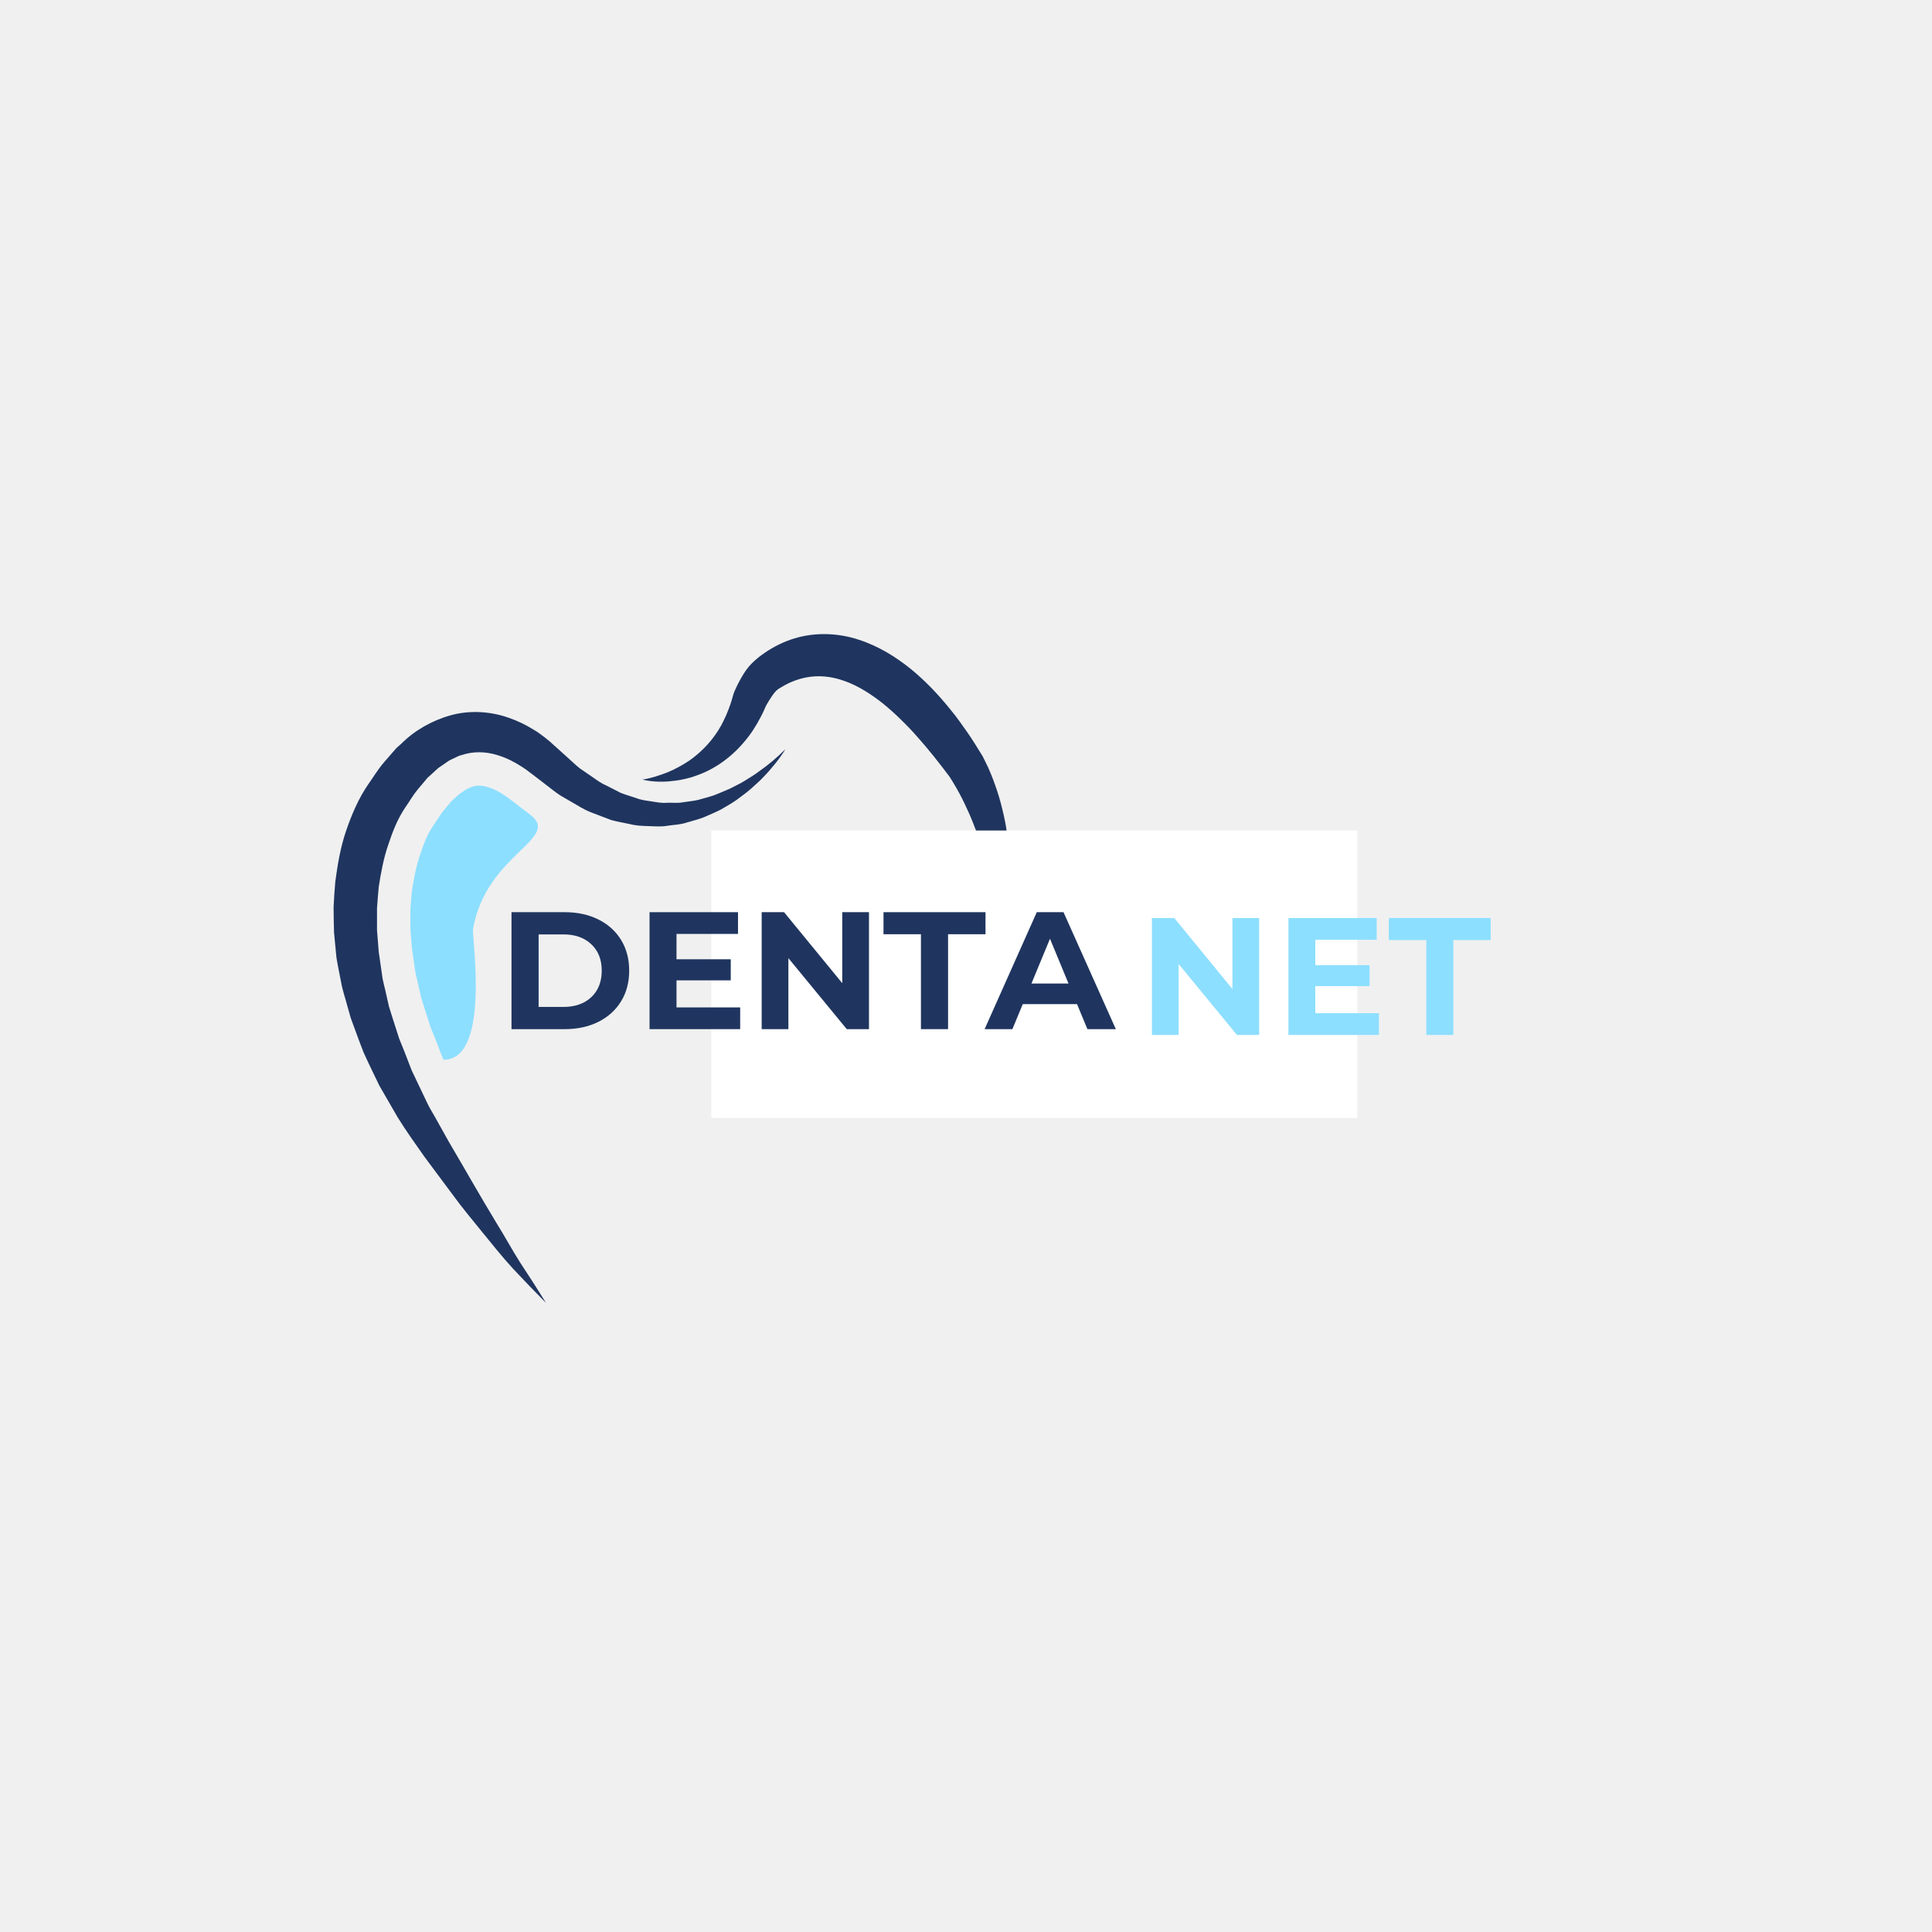
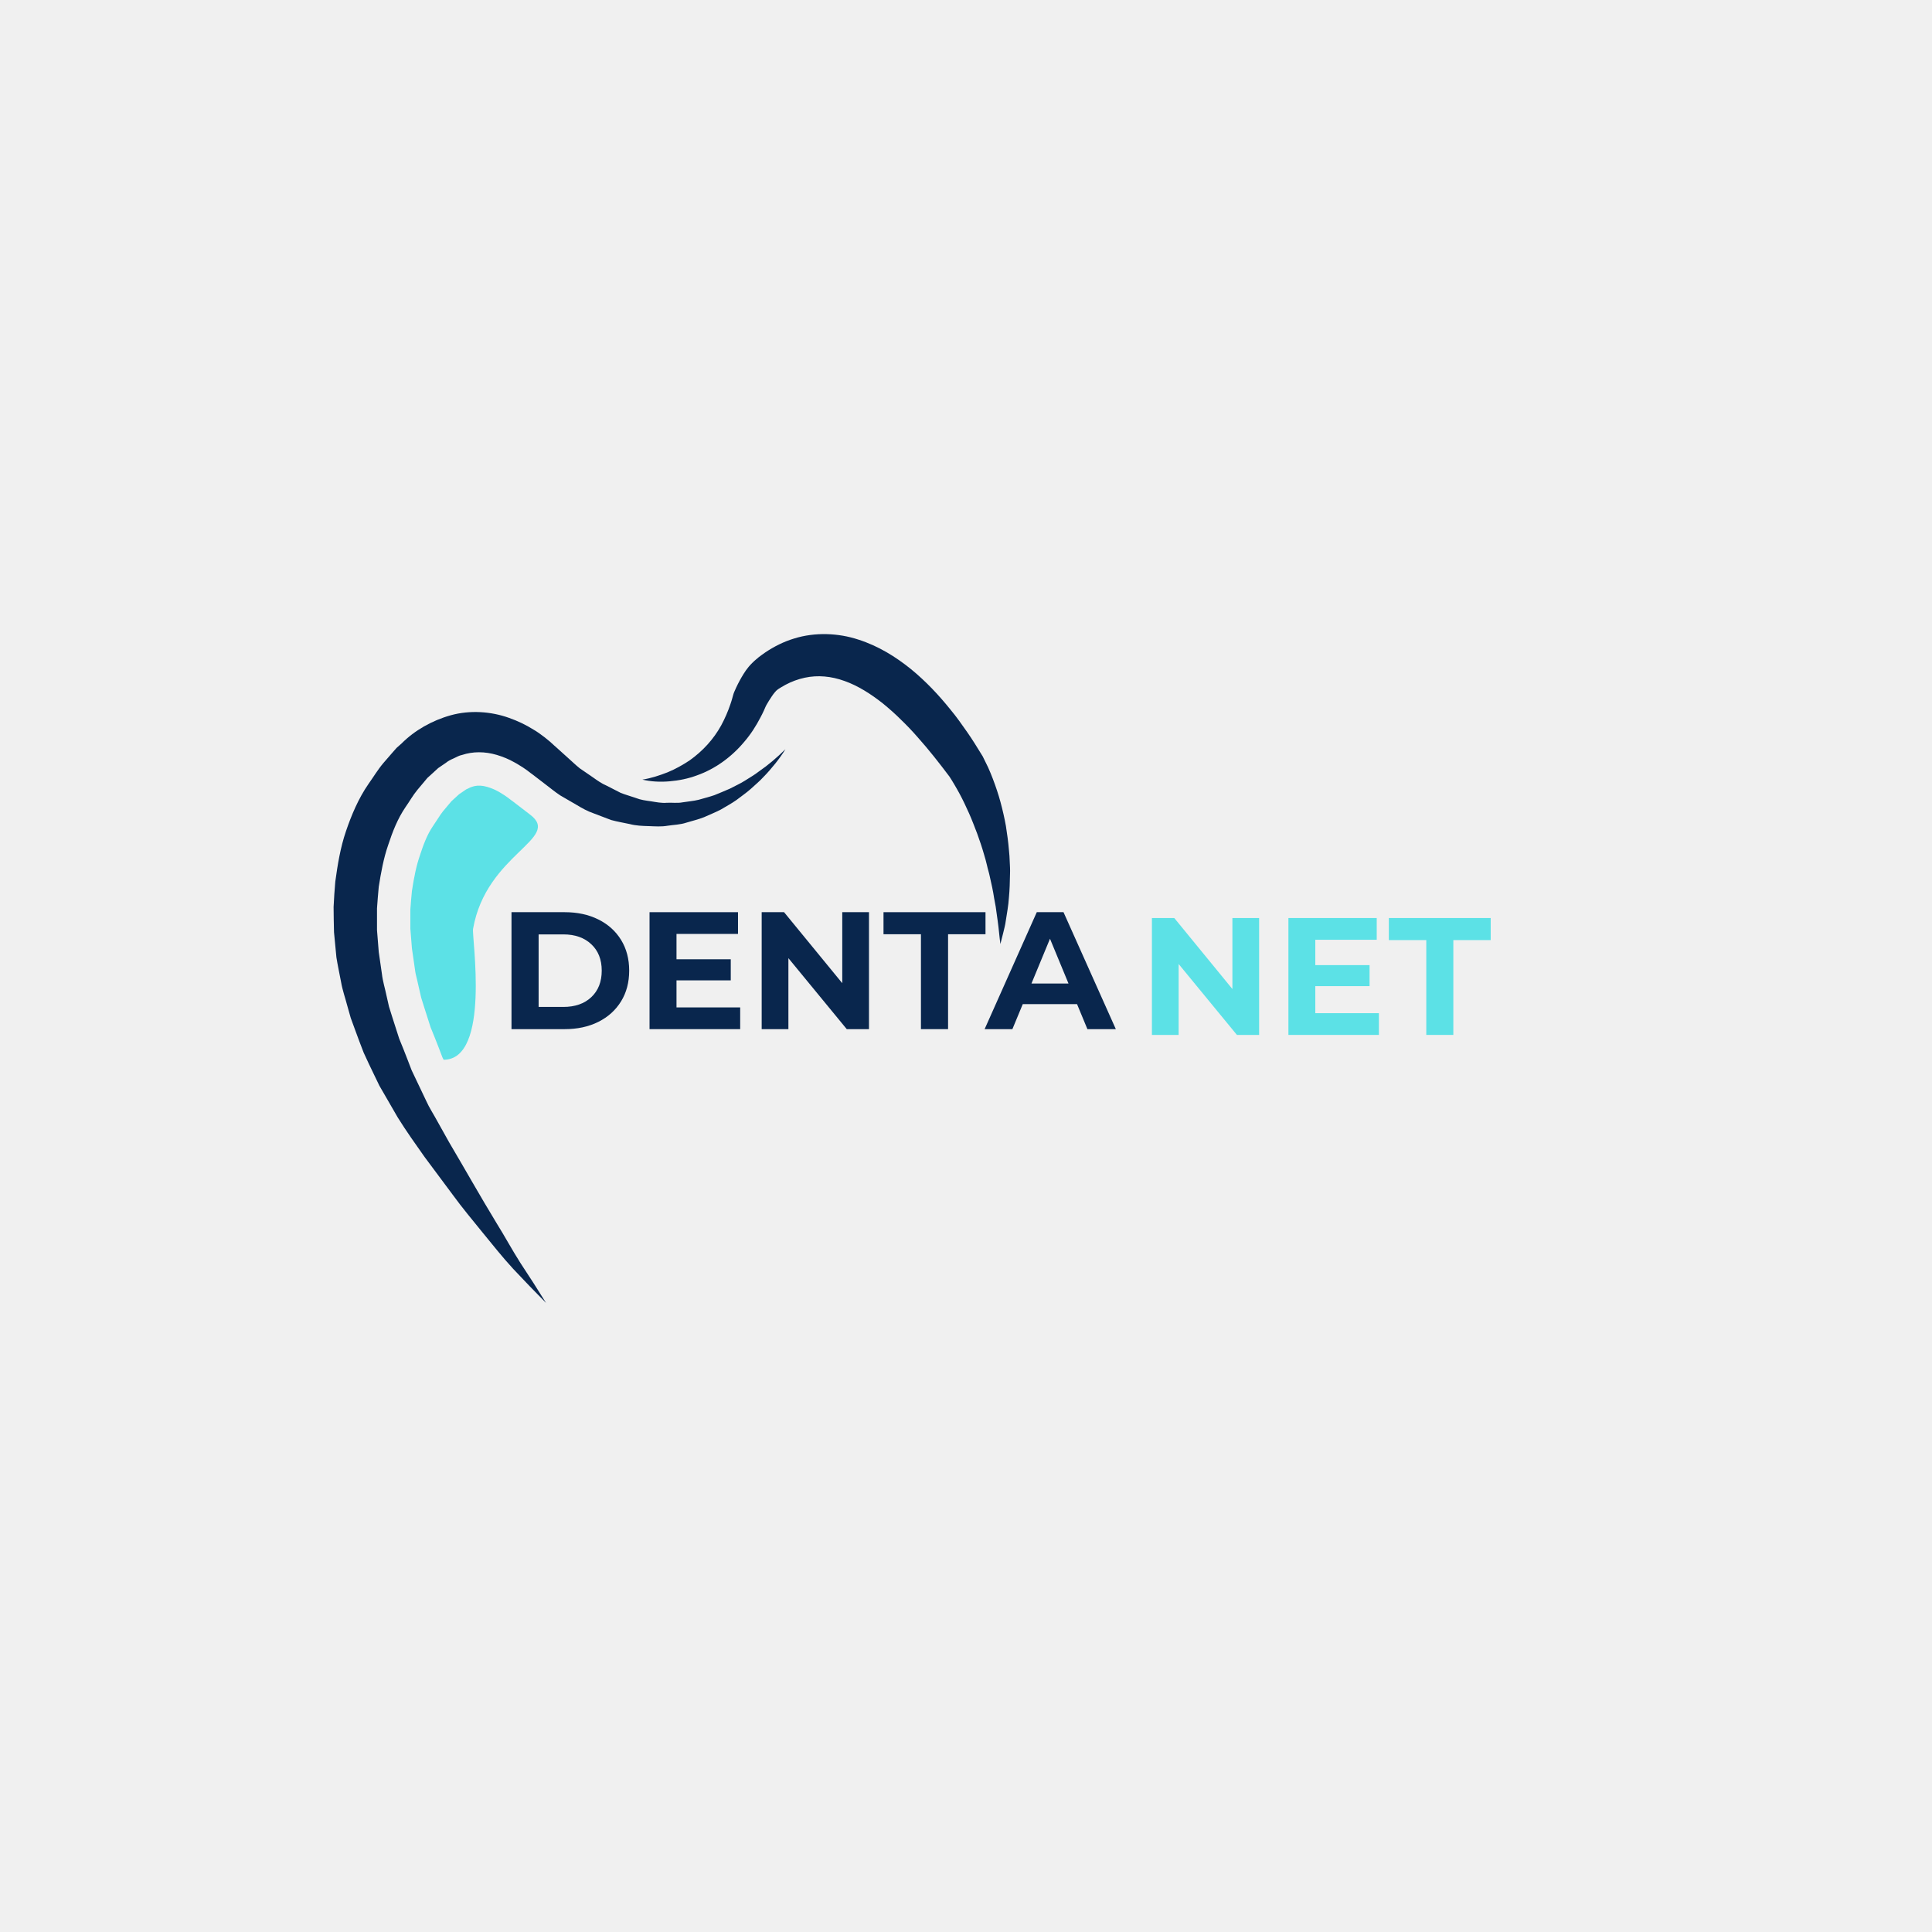
<svg xmlns="http://www.w3.org/2000/svg" width="500" zoomAndPan="magnify" viewBox="0 0 375 375" height="500" preserveAspectRatio="xMidYMid meet" version="1.0">
  <defs>
    <g />
-     <clipPath id="8317bcdddd">
+     <clipPath id="a19a917fb7">
      <path d="M 124 123 L 197 123 L 197 184 L 124 184 Z M 124 123 " clip-rule="nonzero" />
    </clipPath>
-     <clipPath id="8b5a48f8d4">
+     <clipPath id="67ac277b92">
      <path d="M 56.09 145.195 L 185.723 116.586 L 210.773 230.105 L 81.145 258.711 Z M 56.09 145.195 " clip-rule="nonzero" />
    </clipPath>
-     <clipPath id="6f1009664b">
+     <clipPath id="99de9e13be">
      <path d="M 56.09 145.195 L 185.723 116.586 L 210.773 230.105 L 81.145 258.711 Z M 56.09 145.195 " clip-rule="nonzero" />
    </clipPath>
-     <clipPath id="5ef8f3173d">
+     <clipPath id="4b44b644f9">
      <path d="M 79 152 L 105 152 L 105 206 L 79 206 Z M 79 152 " clip-rule="nonzero" />
    </clipPath>
-     <clipPath id="48907090e6">
+     <clipPath id="bd2cdde1ea">
      <path d="M 56.09 145.195 L 185.723 116.586 L 210.773 230.105 L 81.145 258.711 Z M 56.09 145.195 " clip-rule="nonzero" />
    </clipPath>
-     <clipPath id="093e56d6bc">
+     <clipPath id="c9077dd314">
      <path d="M 56.09 145.195 L 185.723 116.586 L 210.773 230.105 L 81.145 258.711 Z M 56.09 145.195 " clip-rule="nonzero" />
    </clipPath>
-     <clipPath id="8ef737efe1">
+     <clipPath id="722405c634">
      <path d="M 64 138 L 153 138 L 153 253 L 64 253 Z M 64 138 " clip-rule="nonzero" />
    </clipPath>
-     <clipPath id="d5fc3f02b2">
+     <clipPath id="fdf224bb33">
      <path d="M 56.09 145.195 L 185.723 116.586 L 210.773 230.105 L 81.145 258.711 Z M 56.09 145.195 " clip-rule="nonzero" />
    </clipPath>
-     <clipPath id="9943dd1769">
+     <clipPath id="96df79f358">
      <path d="M 56.09 145.195 L 185.723 116.586 L 210.773 230.105 L 81.145 258.711 Z M 56.09 145.195 " clip-rule="nonzero" />
    </clipPath>
-     <clipPath id="ee579ad0ab">
-       <path d="M 138.07 161.203 L 263.52 161.203 L 263.52 217.02 L 138.07 217.02 Z M 138.07 161.203 " clip-rule="nonzero" />
-     </clipPath>
-     <clipPath id="c721d0747e">
-       <path d="M 0.07 0.203 L 125.52 0.203 L 125.52 56.02 L 0.07 56.02 Z M 0.07 0.203 " clip-rule="nonzero" />
-     </clipPath>
-     <clipPath id="fcb0090c66">
-       <rect x="0" width="126" y="0" height="57" />
-     </clipPath>
-     <clipPath id="418a973de9">
+     <clipPath id="4eb1c197a8">
      <rect x="0" width="123" y="0" height="41" />
    </clipPath>
  </defs>
-   <g clip-path="url(#8317bcdddd)">
-     <g clip-path="url(#8b5a48f8d4)">
-       <g clip-path="url(#6f1009664b)">
-         <path fill="#1f355f" d="M 124.695 151.324 C 126.41 151.047 128.02 150.512 129.57 149.906 C 131.105 149.277 132.523 148.473 133.844 147.598 C 136.441 145.758 138.52 143.449 139.977 140.809 C 140.695 139.477 141.301 138.094 141.785 136.648 C 141.906 136.285 142.027 135.938 142.125 135.562 L 142.277 135.012 L 142.359 134.734 L 142.398 134.605 L 142.52 134.293 L 142.906 133.426 L 143.227 132.766 C 143.453 132.332 143.676 131.898 143.934 131.461 C 144.461 130.582 144.953 129.723 146.02 128.668 C 146.25 128.426 146.641 128.086 146.75 128 L 147.285 127.547 C 147.727 127.203 148.145 126.918 148.555 126.625 C 150.254 125.488 152.129 124.539 154.156 123.93 C 158.211 122.672 162.719 122.863 166.598 124.141 C 170.516 125.391 173.875 127.5 176.809 129.867 C 179.734 132.262 182.25 134.949 184.512 137.766 C 185.668 139.152 186.695 140.625 187.719 142.086 C 188.742 143.547 189.668 145.059 190.59 146.562 L 190.754 146.824 L 190.762 146.848 C 191.02 147.359 191.461 148.242 191.785 148.934 C 192.125 149.672 192.418 150.426 192.711 151.172 C 193.281 152.672 193.793 154.184 194.203 155.707 C 194.613 157.238 194.969 158.773 195.246 160.324 C 195.488 161.875 195.707 163.422 195.832 164.977 C 195.926 165.746 195.961 166.523 195.992 167.301 C 196.031 168.074 196.082 168.848 196.043 169.625 C 196.016 171.176 195.977 172.715 195.828 174.246 C 195.734 175.777 195.441 177.289 195.211 178.797 C 195.121 179.547 194.906 180.289 194.734 181.031 L 194.176 183.238 C 193.969 181.719 193.863 180.23 193.652 178.75 L 193.344 176.547 C 193.266 175.812 193.074 175.082 192.965 174.363 C 192.754 172.914 192.426 171.477 192.102 170.062 C 191.961 169.352 191.719 168.66 191.574 167.957 C 191.398 167.258 191.234 166.555 191.008 165.867 C 190.617 164.484 190.152 163.133 189.668 161.793 C 189.152 160.465 188.664 159.141 188.086 157.852 C 187.504 156.574 186.93 155.309 186.266 154.09 C 185.945 153.48 185.59 152.883 185.254 152.301 C 184.891 151.668 184.613 151.246 184.121 150.469 L 184.297 150.746 C 182.309 148.105 180.293 145.527 178.148 143.129 C 177.094 141.914 175.992 140.762 174.855 139.668 C 173.742 138.555 172.582 137.535 171.395 136.562 C 169.012 134.672 166.5 133.09 163.926 132.18 C 161.355 131.25 158.754 131 156.207 131.543 C 154.934 131.816 153.664 132.273 152.453 132.922 L 151.586 133.422 C 151.473 133.477 151.273 133.621 151.098 133.727 C 150.852 133.887 150.938 133.848 150.867 133.906 C 150.676 134.004 150.195 134.582 149.82 135.137 C 149.621 135.426 149.43 135.734 149.234 136.043 L 148.785 136.801 L 148.75 136.871 L 148.727 136.914 L 148.719 136.926 C 148.746 136.859 148.652 137.098 148.773 136.785 L 148.703 136.949 L 148.551 137.273 L 148.266 137.926 C 148.074 138.359 147.852 138.777 147.633 139.203 C 146.758 140.891 145.727 142.52 144.465 143.977 C 142.012 146.922 138.805 149.254 135.301 150.492 C 133.566 151.141 131.758 151.5 129.973 151.652 C 128.191 151.809 126.391 151.727 124.695 151.324 Z M 124.695 151.324 " fill-opacity="1" fill-rule="nonzero" />
+   <g clip-path="url(#a19a917fb7)">
+     <g clip-path="url(#67ac277b92)">
+       <g clip-path="url(#99de9e13be)">
+         <path fill="#09264d" d="M 124.695 151.324 C 126.41 151.047 128.02 150.512 129.57 149.906 C 131.105 149.277 132.523 148.473 133.844 147.598 C 136.441 145.758 138.52 143.449 139.977 140.809 C 140.695 139.477 141.301 138.094 141.785 136.648 C 141.906 136.285 142.027 135.938 142.125 135.562 L 142.277 135.012 L 142.359 134.734 L 142.398 134.605 L 142.52 134.293 L 142.906 133.426 L 143.227 132.766 C 143.453 132.332 143.676 131.898 143.934 131.461 C 144.461 130.582 144.953 129.723 146.02 128.668 C 146.25 128.426 146.641 128.086 146.75 128 L 147.285 127.547 C 147.727 127.203 148.145 126.918 148.555 126.625 C 150.254 125.488 152.129 124.539 154.156 123.93 C 158.211 122.672 162.719 122.863 166.598 124.141 C 170.516 125.391 173.875 127.5 176.809 129.867 C 179.734 132.262 182.25 134.949 184.512 137.766 C 185.668 139.152 186.695 140.625 187.719 142.086 C 188.742 143.547 189.668 145.059 190.59 146.562 L 190.754 146.824 L 190.762 146.848 C 191.02 147.359 191.461 148.242 191.785 148.934 C 192.125 149.672 192.418 150.426 192.711 151.172 C 193.281 152.672 193.793 154.184 194.203 155.707 C 194.613 157.238 194.969 158.773 195.246 160.324 C 195.488 161.875 195.707 163.422 195.832 164.977 C 195.926 165.746 195.961 166.523 195.992 167.301 C 196.031 168.074 196.082 168.848 196.043 169.625 C 196.016 171.176 195.977 172.715 195.828 174.246 C 195.734 175.777 195.441 177.289 195.211 178.797 C 195.121 179.547 194.906 180.289 194.734 181.031 L 194.176 183.238 C 193.969 181.719 193.863 180.23 193.652 178.75 L 193.344 176.547 C 193.266 175.812 193.074 175.082 192.965 174.363 C 192.754 172.914 192.426 171.477 192.102 170.062 C 191.961 169.352 191.719 168.66 191.574 167.957 C 191.398 167.258 191.234 166.555 191.008 165.867 C 190.617 164.484 190.152 163.133 189.668 161.793 C 189.152 160.465 188.664 159.141 188.086 157.852 C 187.504 156.574 186.93 155.309 186.266 154.09 C 185.945 153.48 185.59 152.883 185.254 152.301 C 184.891 151.668 184.613 151.246 184.121 150.469 L 184.297 150.746 C 182.309 148.105 180.293 145.527 178.148 143.129 C 177.094 141.914 175.992 140.762 174.855 139.668 C 173.742 138.555 172.582 137.535 171.395 136.562 C 169.012 134.672 166.5 133.09 163.926 132.18 C 161.355 131.25 158.754 131 156.207 131.543 C 154.934 131.816 153.664 132.273 152.453 132.922 L 151.586 133.422 C 151.473 133.477 151.273 133.621 151.098 133.727 C 150.852 133.887 150.938 133.848 150.867 133.906 C 150.676 134.004 150.195 134.582 149.82 135.137 C 149.621 135.426 149.43 135.734 149.234 136.043 L 148.785 136.801 L 148.75 136.871 L 148.727 136.914 L 148.719 136.926 C 148.746 136.859 148.652 137.098 148.773 136.785 L 148.703 136.949 L 148.551 137.273 L 148.266 137.926 C 148.074 138.359 147.852 138.777 147.633 139.203 C 146.758 140.891 145.727 142.52 144.465 143.977 C 142.012 146.922 138.805 149.254 135.301 150.492 C 133.566 151.141 131.758 151.5 129.973 151.652 C 128.191 151.809 126.391 151.727 124.695 151.324 Z M 124.695 151.324 " fill-opacity="1" fill-rule="nonzero" />
      </g>
    </g>
  </g>
-   <g clip-path="url(#5ef8f3173d)">
-     <g clip-path="url(#48907090e6)">
-       <g clip-path="url(#093e56d6bc)">
-         <path fill="#8ddfff" d="M 102.895 158.121 C 102.602 157.902 99.305 155.367 99.305 155.367 L 99.297 155.375 L 98.504 154.77 L 97.938 154.379 L 97.523 154.117 C 97.324 153.992 97.129 153.852 96.922 153.75 L 96.637 153.59 C 96.055 153.258 95.359 152.969 94.57 152.734 C 93.68 152.473 92.836 152.422 92.094 152.582 C 91.965 152.613 91.836 152.648 91.715 152.691 L 91.34 152.812 C 91.082 152.945 90.91 153.023 90.738 153.105 C 90.633 153.145 90.562 153.18 90.5 153.211 L 89.098 154.168 L 87.625 155.516 L 85.977 157.477 C 85.711 157.789 85.359 158.34 84.98 158.918 C 84.656 159.43 84.32 159.938 83.984 160.426 C 82.895 162.023 82.141 164.074 81.504 166.035 C 80.789 168.102 80.363 170.277 79.957 172.926 C 79.84 174.121 79.73 175.316 79.652 176.516 L 79.652 180.285 L 79.953 184.066 L 80.566 188.32 C 80.617 188.812 80.785 189.48 80.961 190.191 C 81.105 190.785 81.246 191.383 81.367 191.977 L 81.758 193.672 L 82.336 195.512 L 83.574 199.387 C 84.117 200.711 84.652 202.039 85.172 203.391 L 85.852 205.18 L 86.105 205.699 C 95.285 205.676 91.547 181.879 91.82 180.301 C 94.387 165.645 109.105 162.812 102.895 158.121 Z M 102.895 158.121 " fill-opacity="1" fill-rule="nonzero" />
+   <g clip-path="url(#4b44b644f9)">
+     <g clip-path="url(#bd2cdde1ea)">
+       <g clip-path="url(#c9077dd314)">
+         <path fill="#5ce1e6" d="M 102.895 158.121 C 102.602 157.902 99.305 155.367 99.305 155.367 L 99.297 155.375 L 98.504 154.77 L 97.938 154.379 L 97.523 154.117 C 97.324 153.992 97.129 153.852 96.922 153.75 L 96.637 153.59 C 96.055 153.258 95.359 152.969 94.57 152.734 C 93.68 152.473 92.836 152.422 92.094 152.582 C 91.965 152.613 91.836 152.648 91.715 152.691 L 91.34 152.812 C 91.082 152.945 90.91 153.023 90.738 153.105 C 90.633 153.145 90.562 153.18 90.5 153.211 L 89.098 154.168 L 87.625 155.516 L 85.977 157.477 C 85.711 157.789 85.359 158.34 84.98 158.918 C 84.656 159.43 84.32 159.938 83.984 160.426 C 82.895 162.023 82.141 164.074 81.504 166.035 C 80.789 168.102 80.363 170.277 79.957 172.926 C 79.84 174.121 79.73 175.316 79.652 176.516 L 79.652 180.285 L 79.953 184.066 L 80.566 188.32 C 80.617 188.812 80.785 189.48 80.961 190.191 C 81.105 190.785 81.246 191.383 81.367 191.977 L 81.758 193.672 L 82.336 195.512 L 83.574 199.387 C 84.117 200.711 84.652 202.039 85.172 203.391 L 85.852 205.18 L 86.105 205.699 C 95.285 205.676 91.547 181.879 91.82 180.301 C 94.387 165.645 109.105 162.812 102.895 158.121 Z M 102.895 158.121 " fill-opacity="1" fill-rule="nonzero" />
      </g>
    </g>
  </g>
-   <g clip-path="url(#8ef737efe1)">
-     <g clip-path="url(#d5fc3f02b2)">
-       <g clip-path="url(#9943dd1769)">
-         <path fill="#1f355f" d="M 152.449 145.422 C 151.863 146.395 151.191 147.312 150.48 148.207 C 149.758 149.094 149.02 149.969 148.215 150.781 C 147.434 151.645 146.539 152.371 145.691 153.156 C 144.82 153.93 143.855 154.574 142.926 155.297 C 141.969 155.973 140.922 156.523 139.906 157.137 C 138.859 157.68 137.746 158.121 136.648 158.617 C 135.547 159.059 134.363 159.324 133.195 159.684 C 132.039 160.07 130.801 160.09 129.586 160.273 C 128.367 160.492 127.145 160.391 125.91 160.348 C 124.672 160.312 123.43 160.27 122.242 159.953 C 121.043 159.695 119.809 159.492 118.621 159.164 L 115.184 157.855 C 114.004 157.453 112.961 156.855 111.922 156.234 L 108.766 154.402 C 107.758 153.746 106.848 152.977 105.891 152.258 L 103.035 150.066 L 103.242 150.242 L 102.32 149.531 L 101.52 148.977 C 100.957 148.637 100.422 148.266 99.859 147.977 C 98.742 147.332 97.578 146.875 96.414 146.523 C 94.094 145.844 91.793 145.836 89.66 146.543 C 89.109 146.633 88.609 146.961 88.086 147.191 C 87.562 147.418 87.039 147.66 86.559 148.055 L 85.062 149.078 L 83.652 150.367 L 82.949 151.004 L 82.309 151.773 L 81.023 153.305 C 80.164 154.332 79.48 155.574 78.684 156.699 C 77.164 158.941 76.211 161.391 75.344 164.02 C 74.445 166.609 73.953 169.363 73.516 172.117 C 73.391 173.508 73.266 174.906 73.176 176.309 L 73.176 180.539 L 73.516 184.785 L 74.129 189.035 C 74.285 190.457 74.734 191.844 75.02 193.25 L 75.5 195.371 L 76.148 197.445 L 77.484 201.605 C 78.039 202.957 78.586 204.312 79.109 205.684 L 79.902 207.746 L 80.852 209.742 L 82.758 213.746 C 83.285 214.949 84.211 216.363 84.906 217.66 L 87.141 221.66 C 90.207 226.848 93.168 232.125 96.336 237.332 C 97.945 239.906 99.402 242.621 101.035 245.176 C 102.707 247.691 104.344 250.258 105.984 252.891 C 103.844 250.73 101.699 248.523 99.59 246.262 C 97.488 243.984 95.605 241.586 93.656 239.215 C 91.73 236.824 89.742 234.477 87.93 231.977 L 82.398 224.547 C 80.613 222.008 78.918 219.656 77.191 216.879 L 74.832 212.797 L 73.645 210.746 L 72.617 208.617 C 71.914 207.191 71.246 205.754 70.586 204.312 C 69.992 202.836 69.461 201.328 68.902 199.836 L 68.078 197.582 L 67.422 195.266 C 67.02 193.711 66.469 192.191 66.199 190.598 C 65.898 189.008 65.551 187.418 65.297 185.82 L 64.832 180.953 C 64.77 179.316 64.777 177.68 64.75 176.043 C 64.824 174.398 64.941 172.75 65.082 171.109 C 65.531 167.84 66.059 164.543 67.148 161.352 C 68.211 158.219 69.582 154.961 71.523 152.164 C 72.496 150.801 73.328 149.383 74.438 148.078 L 76.125 146.133 L 76.977 145.168 L 77.973 144.281 C 80.441 141.805 83.82 139.852 87.496 138.832 C 91.219 137.797 95.289 138.09 98.746 139.32 C 100.48 139.926 102.117 140.707 103.609 141.652 C 104.375 142.094 105.074 142.621 105.773 143.156 L 106.785 143.984 C 107.117 144.281 107.453 144.578 107.613 144.742 L 107.824 144.922 L 110.164 147.031 C 110.961 147.727 111.715 148.484 112.535 149.133 L 115.098 150.891 C 115.949 151.5 116.801 152.102 117.742 152.496 L 120.488 153.902 C 121.43 154.273 122.414 154.535 123.383 154.875 C 124.344 155.266 125.344 155.391 126.355 155.531 C 127.359 155.691 128.379 155.906 129.402 155.82 C 130.422 155.758 131.477 155.93 132.504 155.73 C 133.52 155.559 134.578 155.492 135.598 155.238 C 136.613 154.934 137.648 154.695 138.66 154.34 C 139.645 153.922 140.652 153.547 141.645 153.09 C 142.598 152.582 143.613 152.141 144.535 151.559 C 145.461 150.965 146.43 150.422 147.297 149.742 C 149.141 148.48 150.84 147.016 152.449 145.422 Z M 152.449 145.422 " fill-opacity="1" fill-rule="nonzero" />
-       </g>
-     </g>
-   </g>
-   <g clip-path="url(#ee579ad0ab)">
-     <g transform="matrix(1, 0, 0, 1, 138, 161)">
-       <g clip-path="url(#fcb0090c66)">
-         <g clip-path="url(#c721d0747e)">
-           <path fill="#ffffff" d="M 0.07 0.203 L 125.441 0.203 L 125.441 56.02 L 0.07 56.02 Z M 0.07 0.203 " fill-opacity="1" fill-rule="nonzero" />
-         </g>
+   <g clip-path="url(#722405c634)">
+     <g clip-path="url(#fdf224bb33)">
+       <g clip-path="url(#96df79f358)">
+         <path fill="#09264d" d="M 152.449 145.422 C 151.863 146.395 151.191 147.312 150.48 148.207 C 149.758 149.094 149.02 149.969 148.215 150.781 C 147.434 151.645 146.539 152.371 145.691 153.156 C 144.82 153.93 143.855 154.574 142.926 155.297 C 141.969 155.973 140.922 156.523 139.906 157.137 C 138.859 157.68 137.746 158.121 136.648 158.617 C 135.547 159.059 134.363 159.324 133.195 159.684 C 132.039 160.07 130.801 160.09 129.586 160.273 C 128.367 160.492 127.145 160.391 125.91 160.348 C 124.672 160.312 123.43 160.27 122.242 159.953 C 121.043 159.695 119.809 159.492 118.621 159.164 L 115.184 157.855 C 114.004 157.453 112.961 156.855 111.922 156.234 L 108.766 154.402 C 107.758 153.746 106.848 152.977 105.891 152.258 L 103.035 150.066 L 103.242 150.242 L 102.32 149.531 L 101.52 148.977 C 100.957 148.637 100.422 148.266 99.859 147.977 C 98.742 147.332 97.578 146.875 96.414 146.523 C 94.094 145.844 91.793 145.836 89.66 146.543 C 89.109 146.633 88.609 146.961 88.086 147.191 C 87.562 147.418 87.039 147.66 86.559 148.055 L 85.062 149.078 L 83.652 150.367 L 82.949 151.004 L 82.309 151.773 L 81.023 153.305 C 80.164 154.332 79.48 155.574 78.684 156.699 C 77.164 158.941 76.211 161.391 75.344 164.02 C 74.445 166.609 73.953 169.363 73.516 172.117 C 73.391 173.508 73.266 174.906 73.176 176.309 L 73.176 180.539 L 73.516 184.785 L 74.129 189.035 C 74.285 190.457 74.734 191.844 75.02 193.25 L 75.5 195.371 L 76.148 197.445 L 77.484 201.605 C 78.039 202.957 78.586 204.312 79.109 205.684 L 79.902 207.746 L 80.852 209.742 L 82.758 213.746 C 83.285 214.949 84.211 216.363 84.906 217.66 L 87.141 221.66 C 90.207 226.848 93.168 232.125 96.336 237.332 C 97.945 239.906 99.402 242.621 101.035 245.176 C 102.707 247.691 104.344 250.258 105.984 252.891 C 103.844 250.73 101.699 248.523 99.59 246.262 C 97.488 243.984 95.605 241.586 93.656 239.215 C 91.73 236.824 89.742 234.477 87.93 231.977 L 82.398 224.547 C 80.613 222.008 78.918 219.656 77.191 216.879 L 74.832 212.797 L 73.645 210.746 L 72.617 208.617 C 71.914 207.191 71.246 205.754 70.586 204.312 C 69.992 202.836 69.461 201.328 68.902 199.836 L 68.078 197.582 L 67.422 195.266 C 67.02 193.711 66.469 192.191 66.199 190.598 C 65.898 189.008 65.551 187.418 65.297 185.82 L 64.832 180.953 C 64.77 179.316 64.777 177.68 64.75 176.043 C 64.824 174.398 64.941 172.75 65.082 171.109 C 65.531 167.84 66.059 164.543 67.148 161.352 C 68.211 158.219 69.582 154.961 71.523 152.164 C 72.496 150.801 73.328 149.383 74.438 148.078 L 76.125 146.133 L 76.977 145.168 L 77.973 144.281 C 80.441 141.805 83.82 139.852 87.496 138.832 C 91.219 137.797 95.289 138.09 98.746 139.32 C 100.48 139.926 102.117 140.707 103.609 141.652 C 104.375 142.094 105.074 142.621 105.773 143.156 L 106.785 143.984 C 107.117 144.281 107.453 144.578 107.613 144.742 L 107.824 144.922 L 110.164 147.031 C 110.961 147.727 111.715 148.484 112.535 149.133 L 115.098 150.891 C 115.949 151.5 116.801 152.102 117.742 152.496 L 120.488 153.902 C 121.43 154.273 122.414 154.535 123.383 154.875 C 124.344 155.266 125.344 155.391 126.355 155.531 C 127.359 155.691 128.379 155.906 129.402 155.82 C 130.422 155.758 131.477 155.93 132.504 155.73 C 133.52 155.559 134.578 155.492 135.598 155.238 C 136.613 154.934 137.648 154.695 138.66 154.34 C 139.645 153.922 140.652 153.547 141.645 153.09 C 142.598 152.582 143.613 152.141 144.535 151.559 C 145.461 150.965 146.43 150.422 147.297 149.742 C 149.141 148.48 150.84 147.016 152.449 145.422 Z M 152.449 145.422 " fill-opacity="1" fill-rule="nonzero" />
      </g>
    </g>
  </g>
  <g transform="matrix(1, 0, 0, 1, 96, 169)">
-     <g clip-path="url(#418a973de9)">
-       <g fill="#1f355f" fill-opacity="1">
+     <g clip-path="url(#4eb1c197a8)">
+       <g fill="#09264d" fill-opacity="1">
        <g transform="translate(0.59334, 30.75686)">
          <g>
            <path d="M 2.688 -22.703 L 13 -22.703 C 15.469 -22.703 17.645 -22.234 19.531 -21.297 C 21.426 -20.359 22.898 -19.035 23.953 -17.328 C 25.004 -15.617 25.531 -13.629 25.531 -11.359 C 25.531 -9.086 25.004 -7.098 23.953 -5.391 C 22.898 -3.68 21.426 -2.352 19.531 -1.406 C 17.645 -0.469 15.469 0 13 0 L 2.688 0 Z M 12.75 -4.312 C 15.02 -4.312 16.828 -4.941 18.172 -6.203 C 19.523 -7.473 20.203 -9.191 20.203 -11.359 C 20.203 -13.516 19.523 -15.223 18.172 -16.484 C 16.828 -17.754 15.02 -18.391 12.75 -18.391 L 7.953 -18.391 L 7.953 -4.312 Z M 12.75 -4.312 " />
          </g>
        </g>
      </g>
-       <g fill="#1f355f" fill-opacity="1">
+       <g fill="#09264d" fill-opacity="1">
        <g transform="translate(27.38728, 30.75686)">
          <g>
            <path d="M 20.281 -4.219 L 20.281 0 L 2.688 0 L 2.688 -22.703 L 19.859 -22.703 L 19.859 -18.484 L 7.922 -18.484 L 7.922 -13.562 L 18.453 -13.562 L 18.453 -9.469 L 7.922 -9.469 L 7.922 -4.219 Z M 20.281 -4.219 " />
          </g>
        </g>
      </g>
-       <g fill="#1f355f" fill-opacity="1">
+       <g fill="#09264d" fill-opacity="1">
        <g transform="translate(49.15332, 30.75686)">
          <g>
            <path d="M 23.516 -22.703 L 23.516 0 L 19.203 0 L 7.875 -13.781 L 7.875 0 L 2.688 0 L 2.688 -22.703 L 7.031 -22.703 L 18.328 -8.922 L 18.328 -22.703 Z M 23.516 -22.703 " />
          </g>
        </g>
      </g>
-       <g fill="#1f355f" fill-opacity="1">
+       <g fill="#09264d" fill-opacity="1">
        <g transform="translate(75.36339, 30.75686)">
          <g>
            <path d="M 7.391 -18.422 L 0.125 -18.422 L 0.125 -22.703 L 19.922 -22.703 L 19.922 -18.422 L 12.656 -18.422 L 12.656 0 L 7.391 0 Z M 7.391 -18.422 " />
          </g>
        </g>
      </g>
-       <g fill="#1f355f" fill-opacity="1">
+       <g fill="#09264d" fill-opacity="1">
        <g transform="translate(95.4102, 30.75686)">
          <g>
            <path d="M 17.641 -4.859 L 7.109 -4.859 L 5.094 0 L -0.297 0 L 9.828 -22.703 L 15.016 -22.703 L 25.172 0 L 19.656 0 Z M 15.984 -8.859 L 12.391 -17.547 L 8.797 -8.859 Z M 15.984 -8.859 " />
          </g>
        </g>
      </g>
    </g>
  </g>
-   <g fill="#8ddfff" fill-opacity="1">
+   <g fill="#5ce1e6" fill-opacity="1">
    <g transform="translate(220.8969, 200.8771)">
      <g>
        <path d="M 23.5 -22.688 L 23.5 0 L 19.188 0 L 7.875 -13.766 L 7.875 0 L 2.688 0 L 2.688 -22.688 L 7.031 -22.688 L 18.312 -8.906 L 18.312 -22.688 Z M 23.5 -22.688 " />
      </g>
    </g>
  </g>
-   <g fill="#8ddfff" fill-opacity="1">
+   <g fill="#5ce1e6" fill-opacity="1">
    <g transform="translate(247.3926, 200.8771)">
      <g>
        <path d="M 20.25 -4.219 L 20.25 0 L 2.688 0 L 2.688 -22.688 L 19.828 -22.688 L 19.828 -18.469 L 7.906 -18.469 L 7.906 -13.547 L 18.438 -13.547 L 18.438 -9.469 L 7.906 -9.469 L 7.906 -4.219 Z M 20.25 -4.219 " />
      </g>
    </g>
  </g>
-   <g fill="#8ddfff" fill-opacity="1">
+   <g fill="#5ce1e6" fill-opacity="1">
    <g transform="translate(269.4508, 200.8771)">
      <g>
        <path d="M 7.391 -18.406 L 0.125 -18.406 L 0.125 -22.688 L 19.891 -22.688 L 19.891 -18.406 L 12.641 -18.406 L 12.641 0 L 7.391 0 Z M 7.391 -18.406 " />
      </g>
    </g>
  </g>
</svg>
